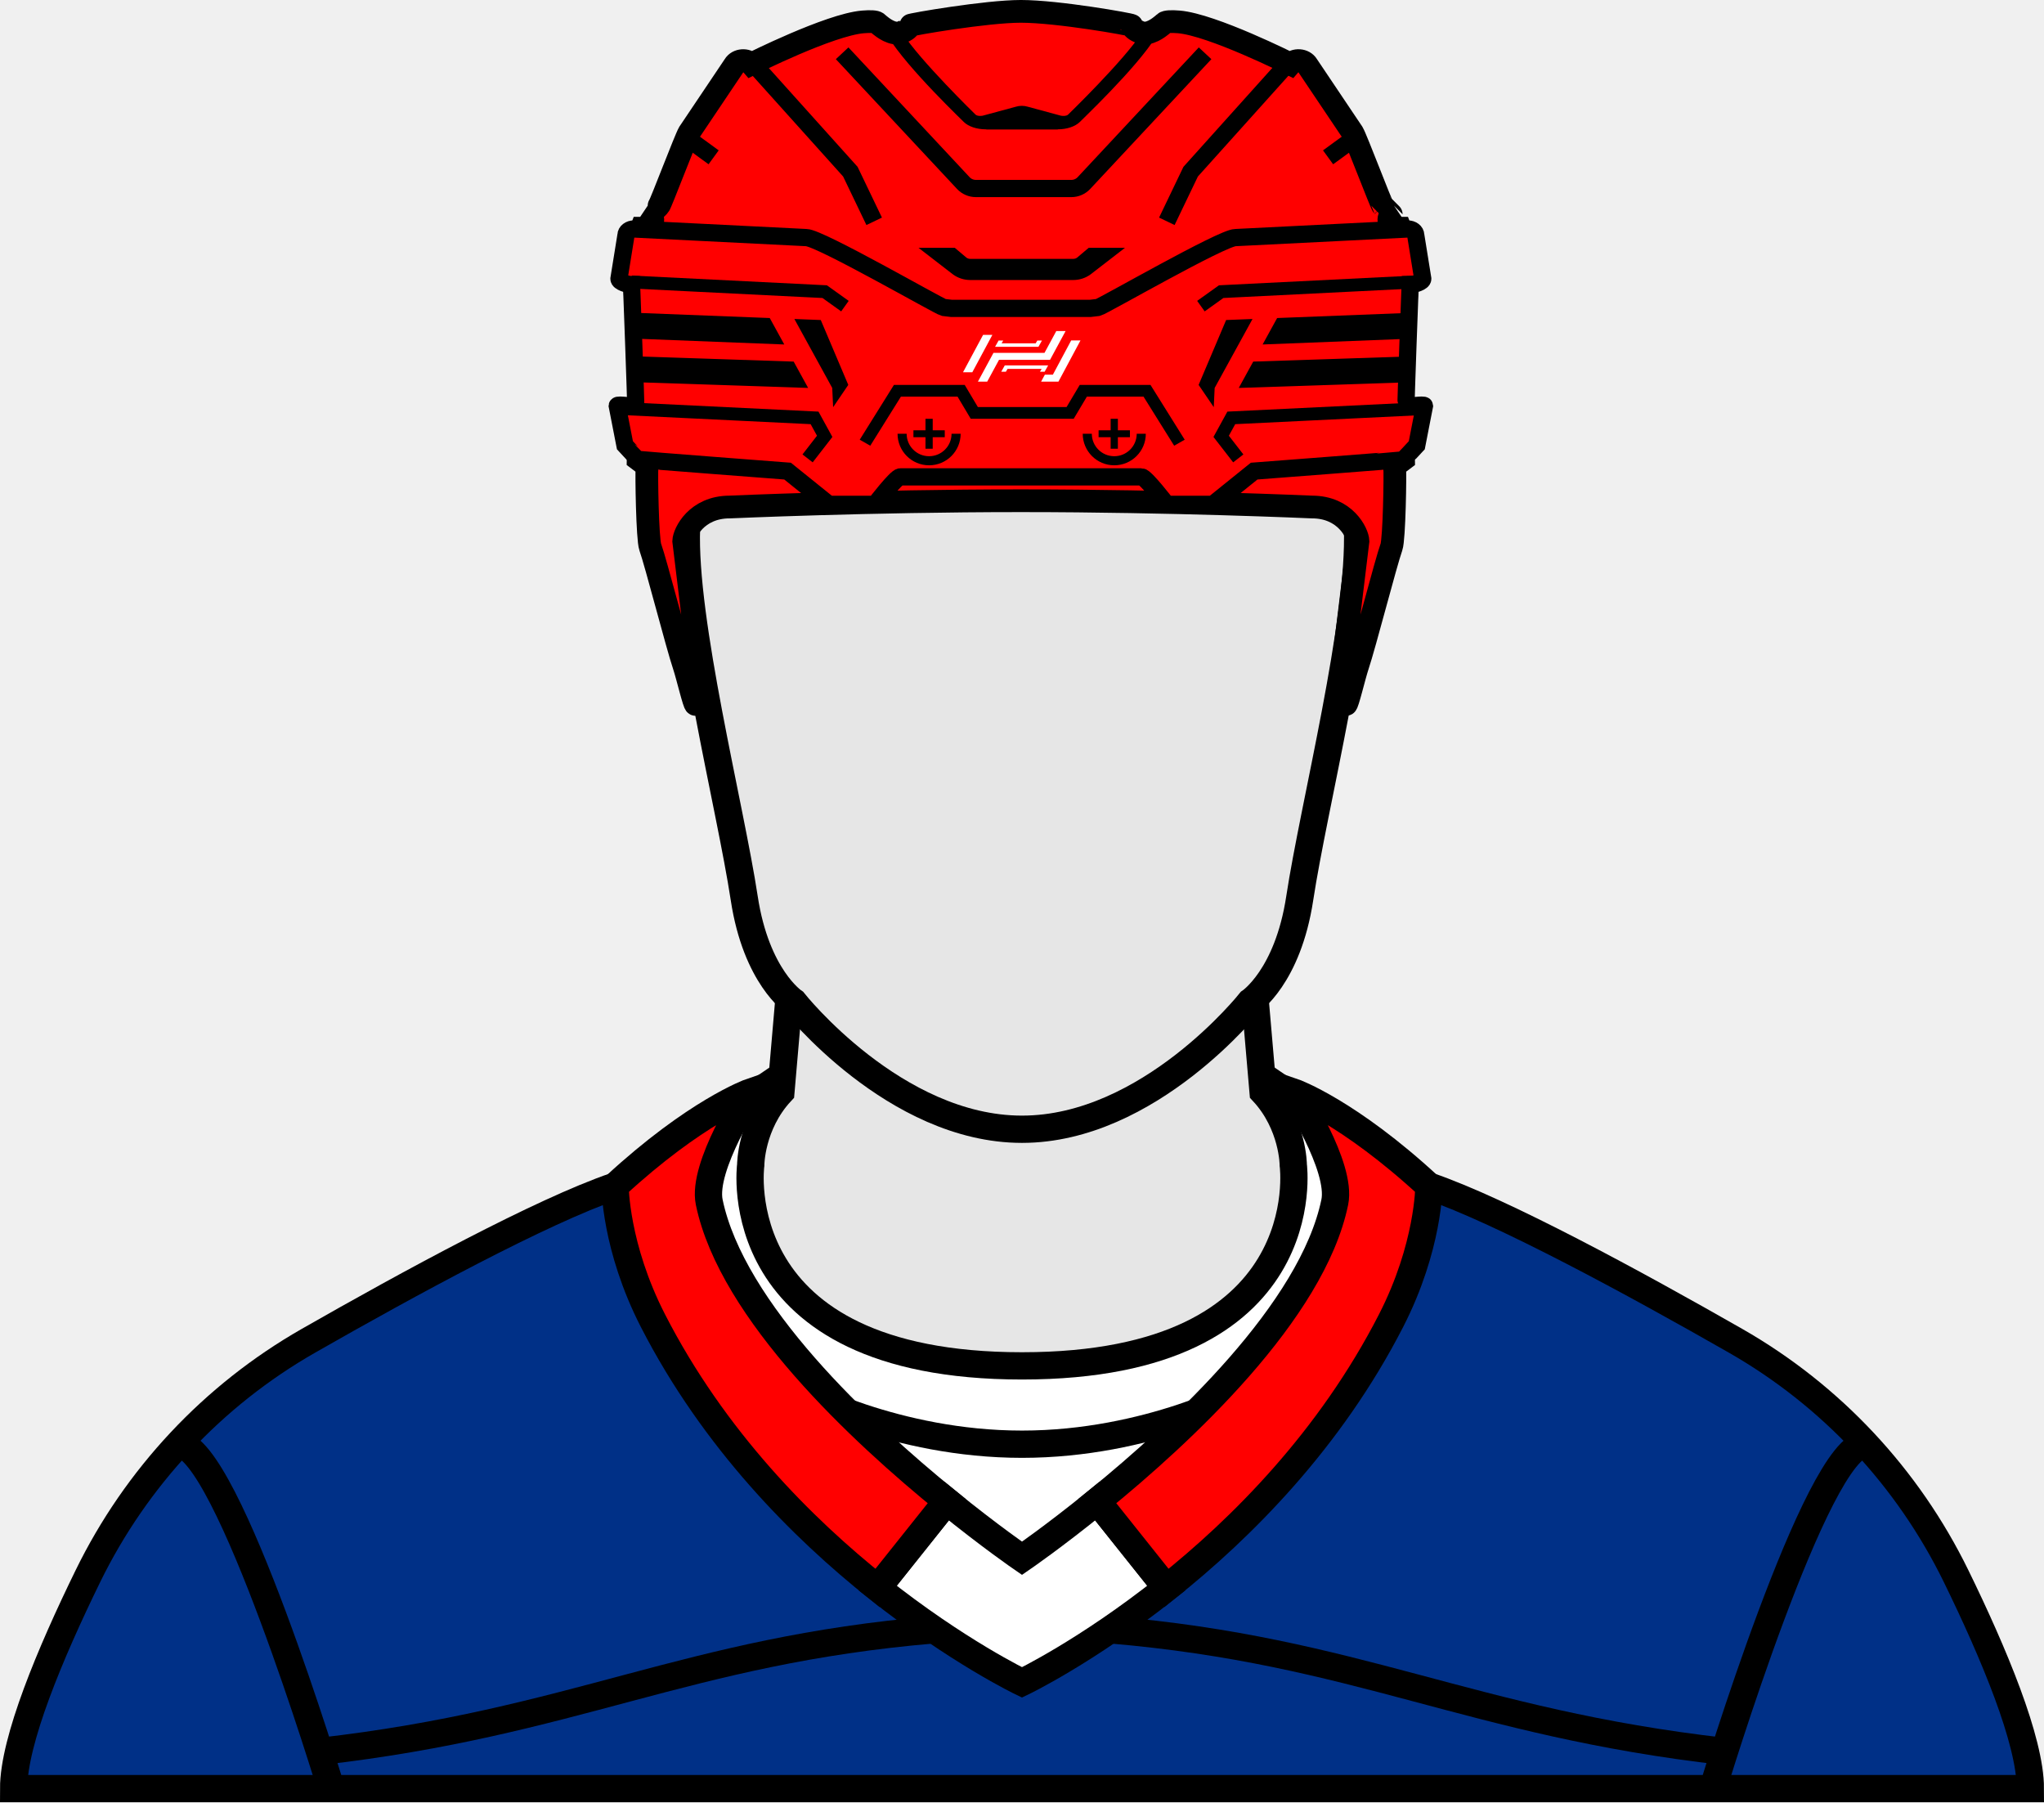
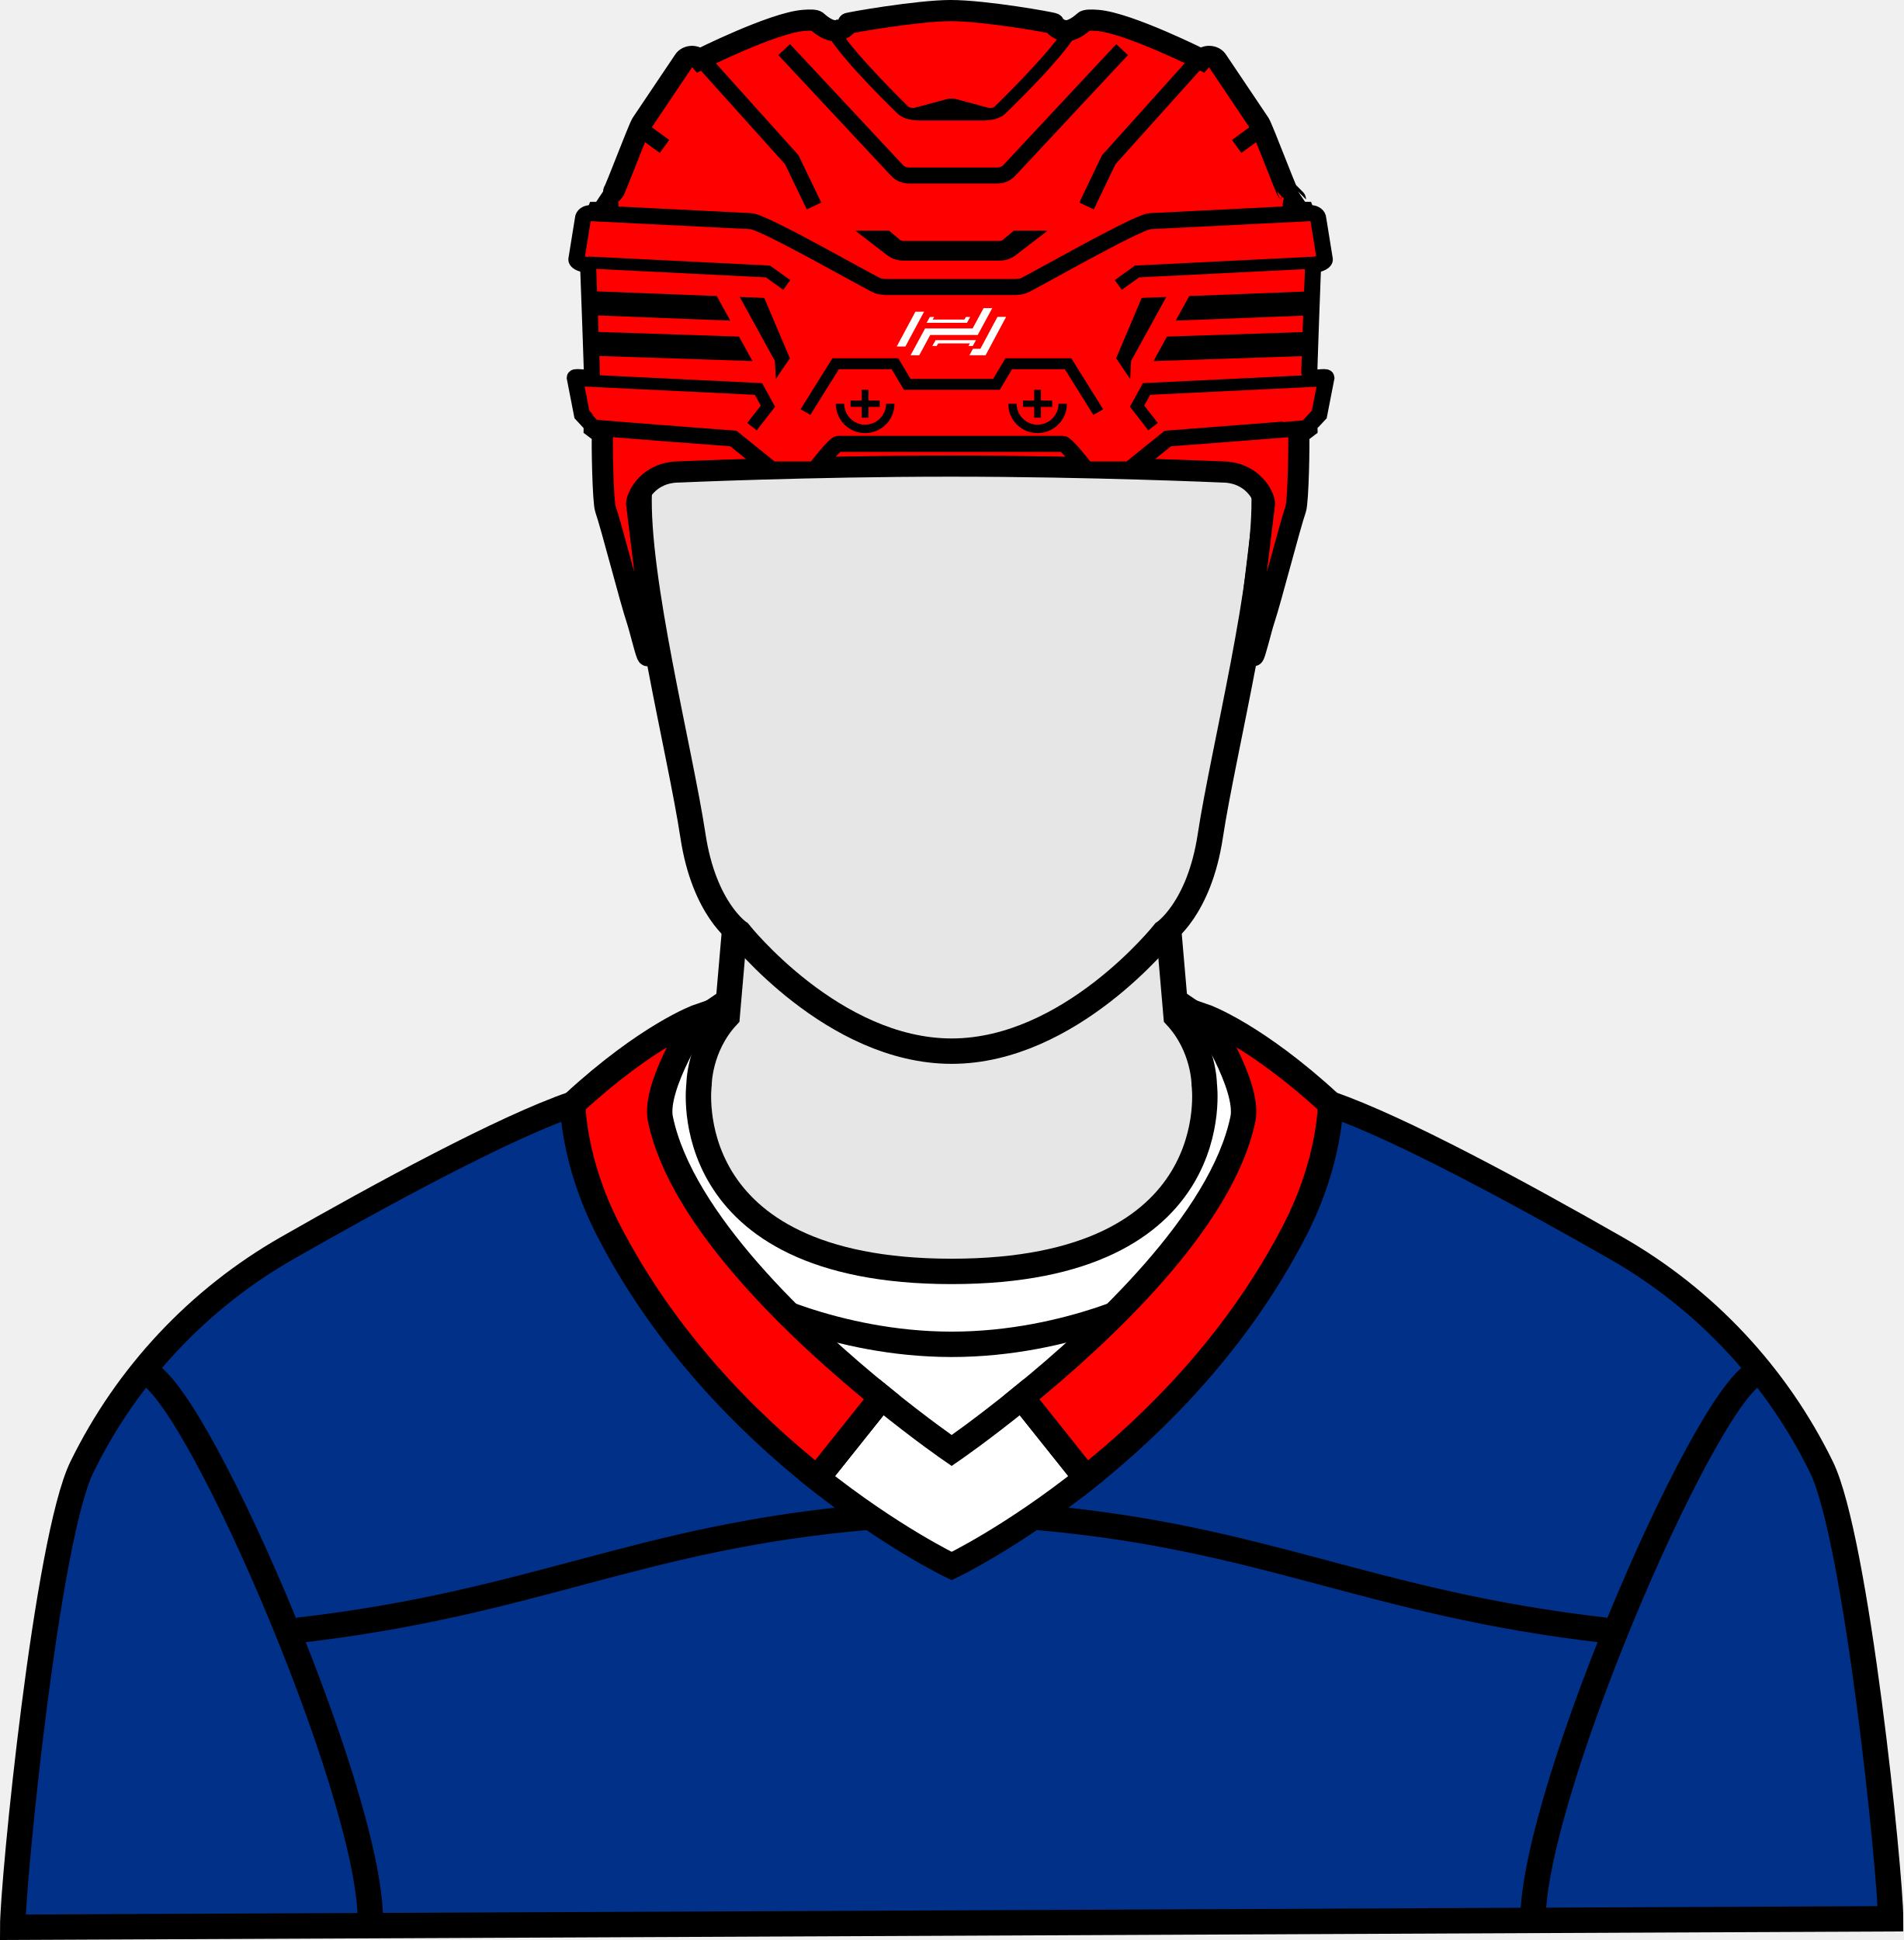
- <svg xmlns="http://www.w3.org/2000/svg" id="Layer_2" data-name="Layer 2" viewBox="0 0 2248.41 1982.27">
+ <svg xmlns="http://www.w3.org/2000/svg" id="Layer_2" data-name="Layer 2" viewBox="0 0 2248.41 2292.33">
  <defs>
    <style>
      .cls-1 {
        fill: #e6e6e6;
      }

      .cls-1, .cls-2, .cls-3, .cls-4, .cls-5, .cls-6, .cls-7, .cls-8, .cls-9, .cls-10, .cls-11 {
        stroke-miterlimit: 10;
      }

      .cls-1, .cls-3, .cls-4, .cls-5, .cls-6, .cls-7, .cls-8, .cls-9, .cls-10, .cls-11 {
        stroke: #000;
      }

      .cls-1, .cls-3, .cls-4, .cls-7, .cls-10 {
        stroke-width: 30px;
      }

      .cls-12, .cls-10 {
        fill: #fff;
      }

      .cls-2 {
        stroke: #ff0;
      }

      .cls-2, .cls-13, .cls-6, .cls-7, .cls-8, .cls-9 {
        fill: none;
      }

      .cls-3 {
        fill: #003087;
      }

      .cls-4, .cls-5, .cls-11 {
        fill: red;
      }

      .cls-5 {
        stroke-width: 25px;
      }

      .cls-6 {
        stroke-width: 10px;
      }

      .cls-8 {
        stroke-width: 14.2px;
      }

      .cls-9, .cls-11 {
        stroke-width: 18.94px;
      }
    </style>
  </defs>
  <g id="Layer_1-2" data-name="Layer 1">
-     <g id="Thomas">
+     <g id="TWHS">
      <g>
-         <path class="cls-3" d="M1571.82,1304.53c81.15,27.86,226.2,106.69,337.37,170.21,104.97,59.97,189.4,150.19,242.51,258.8,41.55,84.97,81.71,180.8,81.71,233.73H15c0-52.93,40.17-148.76,81.72-233.73,53.11-108.61,137.53-198.83,242.51-258.8,111.17-63.52,256.22-142.35,337.36-170.21l48.58,27.76,133.84,242.89,265.2,215.13,298.42-246.36,104.09-239.42h45.11Z" />
+         <path class="cls-3" d="M1571.82,1304.53c81.15,27.86,226.2,106.69,337.37,170.21,104.97,59.97,189.4,150.19,242.51,258.8,41.55,84.97,81.71,480.8,81.71,533.73l-2218.41,10c0-52.93,40.17-458.76,81.72-543.73,53.11-108.61,137.53-198.83,242.51-258.8,111.17-63.52,256.22-142.35,337.36-170.21l48.58,27.76,133.84,242.89,265.2,215.13,298.42-246.36,104.09-239.42h45.11Z" />
        <g>
-           <path class="cls-7" d="M196.13,1588.48c53.67,0,168.17,378.79,168.17,378.79" />
-           <path class="cls-7" d="M2052.29,1588.48c-53.67,0-168.17,378.79-168.17,378.79" />
+           <path class="cls-7" d="M2080.24,1620.91c-53.67,0-269.35,493.35-269.35,648.36" />
          <path class="cls-7" d="M1220.86,1792.57c273.48,23.19,394.92,101.84,676.07,133.84" />
+           <path class="cls-7" d="M168.18,1620.91c53.67,0,269.35,493.35,269.35,648.36" />
          <path class="cls-7" d="M1027.56,1792.57c-273.48,23.19-394.92,101.84-676.07,133.84" />
        </g>
        <polygon class="cls-10" points="877.85 1530.07 1124.21 1760.81 1370.57 1530.07 877.85 1530.07" />
        <path class="cls-10" d="M1283.1,1746.61c-87.82,69.88-158.89,103.85-158.89,103.85,0,0-71.08-33.98-158.9-103.85l76.12-95.45c47.79,38.8,82.78,62.81,82.78,62.81,0,0,34.99-24.01,82.77-62.81l76.12,95.45Z" />
        <path class="cls-2" d="M825.8,1201.02h0" />
        <path class="cls-2" d="M1422.63,1201.03h-.01" />
        <path class="cls-10" d="M1387.46,1182.39l25.15,17.1c10.41,7.08,19.23,16.26,25.88,26.94l55.85,89.65-71.7,148.05-52.06,65.93s-106.85,58.41-246.36,58.41c-139.52,0-246.36-58.41-246.36-58.41l-52.06-65.93-71.7-148.05,55.85-89.65c6.66-10.69,15.47-19.86,25.88-26.94l25.15-17.1" />
        <path class="cls-4" d="M1041.43,1651.16l-76.12,95.45c-82.61-65.72-180.03-163.2-247.08-294.03-41.64-81.26-41.64-148.05-41.64-148.05,88.65-81.77,148.27-103.18,149.2-103.5-.77,1.18-53.72,82.1-45.64,121.19,24.83,120.09,167.63,252.9,261.28,328.94Z" />
        <path class="cls-4" d="M1571.82,1304.53s0,66.79-41.64,148.05c-67.05,130.84-164.47,228.31-247.08,294.03l-76.12-95.45c93.65-76.03,236.45-208.84,261.28-328.94,8.08-39.09-44.86-120.01-45.63-121.19.93.32,60.54,21.73,149.19,103.5Z" />
        <path class="cls-1" d="M1379.01,1080.69l10.39,120.33c33.21,35.84,33.21,80.37,33.21,80.37,0,0,30.07,220.92-298.41,220.92-328.48,0-298.41-220.92-298.41-220.92,0,0,0-44.53,33.21-80.37l10.39-120.33" />
        <path class="cls-1" d="M1124.19,1242.05c140.16,0,251.08-140.17,251.08-140.17,0,0,41.3-27.38,54.44-113.88,15.48-101.9,67.43-304.36,63.51-407.36-2.71-71.4-14.81-227.99-65.7-278.14-56.22-55.4-246.39-87.6-303.33-87.6-56.94,0-247.11,32.2-303.33,87.6-50.89,50.15-62.99,206.74-65.7,278.14-3.92,103,48.03,305.46,63.51,407.36,13.14,86.51,54.44,113.88,54.44,113.88,0,0,110.91,140.17,251.08,140.17Z" />
      </g>
      <g>
        <path class="cls-5" d="M1001.03,27.96c-1.17,2.92-4.02,5.52-9.63,7.58-.28.12-.61.24-.89.32-4.16,1.18-8.65.28-13.18-1.93-.51-.24-.98-.51-1.5-.79-.47-.2-.89-.47-1.35-.75-.47-.28-.94-.55-1.4-.87-.47-.28-.89-.59-1.36-.91-.42-.28-.79-.55-1.21-.87-.51-.36-1.03-.75-1.5-1.14-.47-.36-.93-.71-1.36-1.07-.89-.71-1.78-1.46-2.66-2.25v-.08c-1.73-1.54-7.52-1.78-15.8-1.1-36.78,3.08-122.88,46.32-122.88,46.32-4.86-5.56-14.91-4.81-18.55,1.34l-49.87,74.23c-4.11,6.95-31.08,78.5-32.9,80.2,0,0-9.47,9.47-9.47,9.51.33.39,2.15,2.84,2.38,4.06,1.96,10.93-10.75,11.25-12.24,11.25,0,0-17.35,44.76-12.77,44.76h4.38s6.28,127.44,6,130.64l-1.32,78.88,9.77,7.38c-.75,9.17.45,80.31,3.56,89.01,6.38,17.85,29.25,107.11,37.28,131.1,3.56,10.65,11.18,43.02,12.61,41.99l.47-.36c4.35-3.08,6.82-7.58,6.73-12.31l-20.29-166.99c.33-8.92,14.05-37.45,50.55-37.45,0,0,154.13-6.91,318.96-6.91h.76s0,0,0,0h.76s.19,0,.19,0h-3.23s.19,0,.19,0h1.52-.37s.19,0,.19,0h.57s0,0,0,0h.19s0,0,0,0h.76s-3.23,0-3.23,0h.19s.57,0,.57,0h.19s0,0,0,0h.57s.19,0,.19,0h2.67s.19,0,.19,0h.57s0,0,0,0h.76s.19,0,.19,0h-3.23s.19,0,.19,0h1.52-.37s.19,0,.19,0h.57s0,0,0,0h.19s0,0,0,0h.76s-3.23,0-3.23,0h.19s.57,0,.57,0h.19s0,0,0,0h.57s.19,0,.19,0c164.83,0,318.96,6.91,318.96,6.91,36.5,0,50.23,28.53,50.55,37.45l-20.29,166.99c-.09,4.74,2.38,9.23,6.73,12.31l.47.36c1.43,1.03,9.05-31.34,12.61-41.99,8.03-23.99,30.9-113.25,37.28-131.1,3.11-8.71,4.31-79.84,3.56-89.01l9.77-7.38-1.32-78.88c-.28-3.2,6-130.65,6-130.65h4.38c4.58,0-12.77-44.76-12.77-44.76-1.5,0-14.21-.32-12.24-11.25.23-1.22,2.06-3.67,2.38-4.06,0-.04-9.47-9.51-9.47-9.51-1.82-1.7-28.79-73.26-32.9-80.2l-49.87-74.23c-3.65-6.16-13.69-6.91-18.55-1.34,0,0-86.1-43.24-122.88-46.32-8.27-.67-14.07-.43-15.8,1.1v.08c-.89.79-1.78,1.54-2.66,2.25-.42.36-.89.71-1.36,1.07-.47.39-.98.79-1.5,1.14-.42.32-.79.59-1.21.87-.47.32-.89.63-1.36.91-.47.32-.93.59-1.4.87-.47.28-.89.55-1.35.75-.51.28-.98.55-1.5.79-4.53,2.21-9.02,3.12-13.18,1.93-.28-.08-.61-.2-.89-.32-5.61-2.05-8.46-4.66-9.63-7.58-.42-1.07-81.27-15.46-121.91-15.46-37.96,0-121.49,14.39-121.91,15.46Z" />
        <path class="cls-11" d="M990.27,524.5c-4.55,0-27.65,30.22-27.65,30.22h-50.9l-45.38-36.55s-163.57-12.49-164.37-12.88c-.29-.11-14.54-15.56-14.54-15.56l-8.47-43.46c.22-2.12,19.05,1.57,20.29-.32.44-.73-4.54-132.91-4.54-132.91-4.6,0-13.86-2.85-13.86-6.36l7.76-48.13c0-3.7,3.92-6.7,8.76-6.7l189.56,9.47c14.6,0,145.6,75.55,151.08,76.84l8.39,1h153.1s8.39-1,8.39-1c5.47-1.28,136.48-76.84,151.08-76.84l189.56-9.47c4.84,0,8.76,3,8.76,6.7l7.76,48.13c0,3.52-9.27,6.36-13.86,6.36,0,0-4.98,132.18-4.54,132.91,1.24,1.9,20.07-1.8,20.29.32l-8.47,43.46s-14.25,15.45-14.54,15.56c-.8.39-164.37,12.88-164.37,12.88l-45.38,36.55h-50.9s-23.11-30.22-27.65-30.22h-265.34Z" />
        <g id="Logos">
          <g id="White">
            <polygon class="cls-12" points="1069.55 409.45 1091.62 368.32 1081.4 368.32 1059.32 409.45 1069.55 409.45" />
            <polygon class="cls-12" points="1178.31 374.44 1158.16 412.11 1149.34 412.11 1145.2 419.78 1164.28 419.78 1188.54 374.44 1178.31 374.44" />
            <polygon class="cls-12" points="1172.17 364.1 1161.94 364.1 1148.96 388.1 1092.83 388.1 1075.69 419.78 1085.92 419.78 1098.92 395.78 1155.03 395.78 1155.04 395.78 1172.17 364.1" />
            <polygon class="cls-12" points="1106.5 408.84 1108.3 405.76 1145.79 405.76 1143.98 408.84 1149.1 408.84 1152.97 401.92 1105.25 401.92 1101.38 408.84 1106.5 408.84" />
            <polygon class="cls-12" points="1141.06 374.53 1139.25 377.61 1101.77 377.61 1103.57 374.53 1098.45 374.53 1094.59 381.45 1142.3 381.45 1146.17 374.53 1141.06 374.53" />
          </g>
        </g>
        <path d="M1124.28,142.25h39.3c9.91,0,19.1-3.06,24.24-8.11,18.44-18.09,78.95-76.9,90.59-106.62,0,0-18.79,2.92-22.44,8.59-19.45,30.27-81.07,89.95-81.07,89.95-1.96,1.76-5.52,1.6-7.83,1.2l-36.55-9.89c-1.98-.62-4.06-.93-6.14-.95h-.76c-2.08.02-4.16.33-6.14.95l-36.55,9.89c-2.32.4-5.87.55-7.83-1.2,0,0-61.25-59.62-80.51-89.83-3.59-5.63-22.35-8.51-22.35-8.51,11.63,29.72,71.49,88.33,89.93,106.42,5.14,5.04,14.32,8.11,24.24,8.11h39.3" />
        <path d="M1084.98,142.25h78.61s-2.37-5.23-2.37-5.23c-.39-.67-28.27-8.09-35.04-9.57-1.01-.22-2.02-.22-3.04,0-6.86,1.47-35.43,8.74-35.78,9.57l-2.37,5.23Z" />
        <path class="cls-13" d="M1430.47,66.79s5.23.54,7.84,4.95l-155.87,106.45c24.31-45.24,99.76-101.14,112.75-113.9,1.05-1.03,2.63-1.52,4.22-1.31l31.06,3.82Z" />
        <path class="cls-13" d="M818.26,66.79s-5.23.54-7.84,4.95l155.87,106.45c-24.31-45.24-99.76-101.14-112.75-113.9-1.05-1.03-2.63-1.52-4.22-1.31l-31.06,3.82Z" />
        <path d="M1197.62,272.54l-12.86,10.85c-1.18.86-2.64,1.34-4.13,1.34h-113.38c-1.49,0-2.96-.48-4.14-1.34l-12.86-10.85h-39.91l37.92,29.27c5.41,3.98,12.15,6.18,18.98,6.18h113.38c6.83,0,13.57-2.19,18.98-6.17l37.92-29.28h-39.91Z" />
        <polygon points="1039.24 473.28 1025.99 473.28 1025.99 460.61 1018.03 460.61 1018.03 473.28 1004.78 473.28 1004.78 480.88 1018.03 480.88 1018.03 493.55 1025.99 493.55 1025.99 480.88 1039.24 480.88 1039.24 473.28" />
        <polygon points="1242.93 473.28 1229.67 473.28 1229.67 460.61 1221.72 460.61 1221.72 473.28 1208.46 473.28 1208.46 480.88 1221.72 480.88 1221.72 493.55 1229.67 493.55 1229.67 480.88 1242.93 480.88 1242.93 473.28" />
        <path d="M1291.59,490.23l-33.71-53.98h-62.3l-14.51,24.37h-113.25l-14.51-24.37h-62.3l-33.71,53.98-11.59-6.61,37.64-60.28h77.81l14.51,24.37h97.55l14.51-24.37h77.81l37.64,60.28-11.59,6.61Z" />
        <g>
          <polyline class="cls-9" points="828.99 70.41 935.4 188.82 961.6 243.42" />
          <polyline class="cls-9" points="1416.14 70.41 1309.73 188.82 1283.53 243.42" />
          <path class="cls-9" d="M926.37,58.61l133.29,142.75c3.58,3.82,8.58,5.98,13.81,5.98h105.03c5.23,0,10.23-2.17,13.81-5.98l133.29-142.75" />
        </g>
        <line class="cls-9" x1="747.87" y1="145.98" x2="784.99" y2="173.03" />
        <line class="cls-9" x1="1498.01" y1="145.98" x2="1460.89" y2="173.03" />
        <polyline class="cls-8" points="694.7 310.19 907.16 320.78 929.43 336.71" />
        <polyline class="cls-8" points="678.96 449.1 896.02 459.63 907.16 479.92 888.35 504.18" />
        <polyline class="cls-8" points="1555.75 310.19 1343.29 320.78 1321.02 336.71" />
        <polyline class="cls-8" points="1571.49 449.1 1354.43 459.63 1343.29 479.92 1362.1 504.18" />
-         <g>
-           <line class="cls-12" x1="698.32" y1="406.13" x2="884.9" y2="412.66" />
-           <polygon points="888.95 426.69 697.82 420.32 698.82 391.94 873.04 397.71 888.95 426.69" />
-         </g>
-         <g>
-           <line class="cls-12" x1="698.32" y1="358.23" x2="859.19" y2="364.93" />
-           <polygon points="862.71 378.89 697.73 372.43 698.91 344.04 846.74 349.8 862.71 378.89" />
-         </g>
+         <polygon points="888.95 426.69 697.82 420.32 698.82 391.94 873.04 397.71 888.95 426.69" />
+         <polygon points="862.71 378.89 697.73 372.43 698.91 344.04 846.74 349.8 862.71 378.89" />
        <polygon points="933.11 423.34 902.85 351.99 873.83 350.86 915.46 426.69 916.45 447.84 933.11 423.34" />
        <polygon points="1362.64 426.69 1553.78 420.32 1552.78 391.94 1378.56 397.71 1362.64 426.69" />
        <polygon points="1388.89 378.89 1553.87 372.43 1552.69 344.04 1404.86 349.8 1388.89 378.89" />
        <polygon points="1318.49 423.34 1348.75 351.99 1377.77 350.86 1336.13 426.69 1335.15 447.84 1318.49 423.34" />
        <g>
          <path class="cls-6" d="M992.31,477.08c0,16.4,13.3,29.7,29.7,29.7s29.7-13.3,29.7-29.7" />
-           <path class="cls-6" d="M1255.4,477.08c0,16.4-13.3,29.7-29.7,29.7s-29.7-13.3-29.7-29.7" />
+           <path class="cls-6" d="M1255.4,477.08c0,16.4-13.3,29.7-29.7,29.7-16.4,0-29.7-13.3-29.7-29.7" />
        </g>
      </g>
    </g>
  </g>
</svg>
